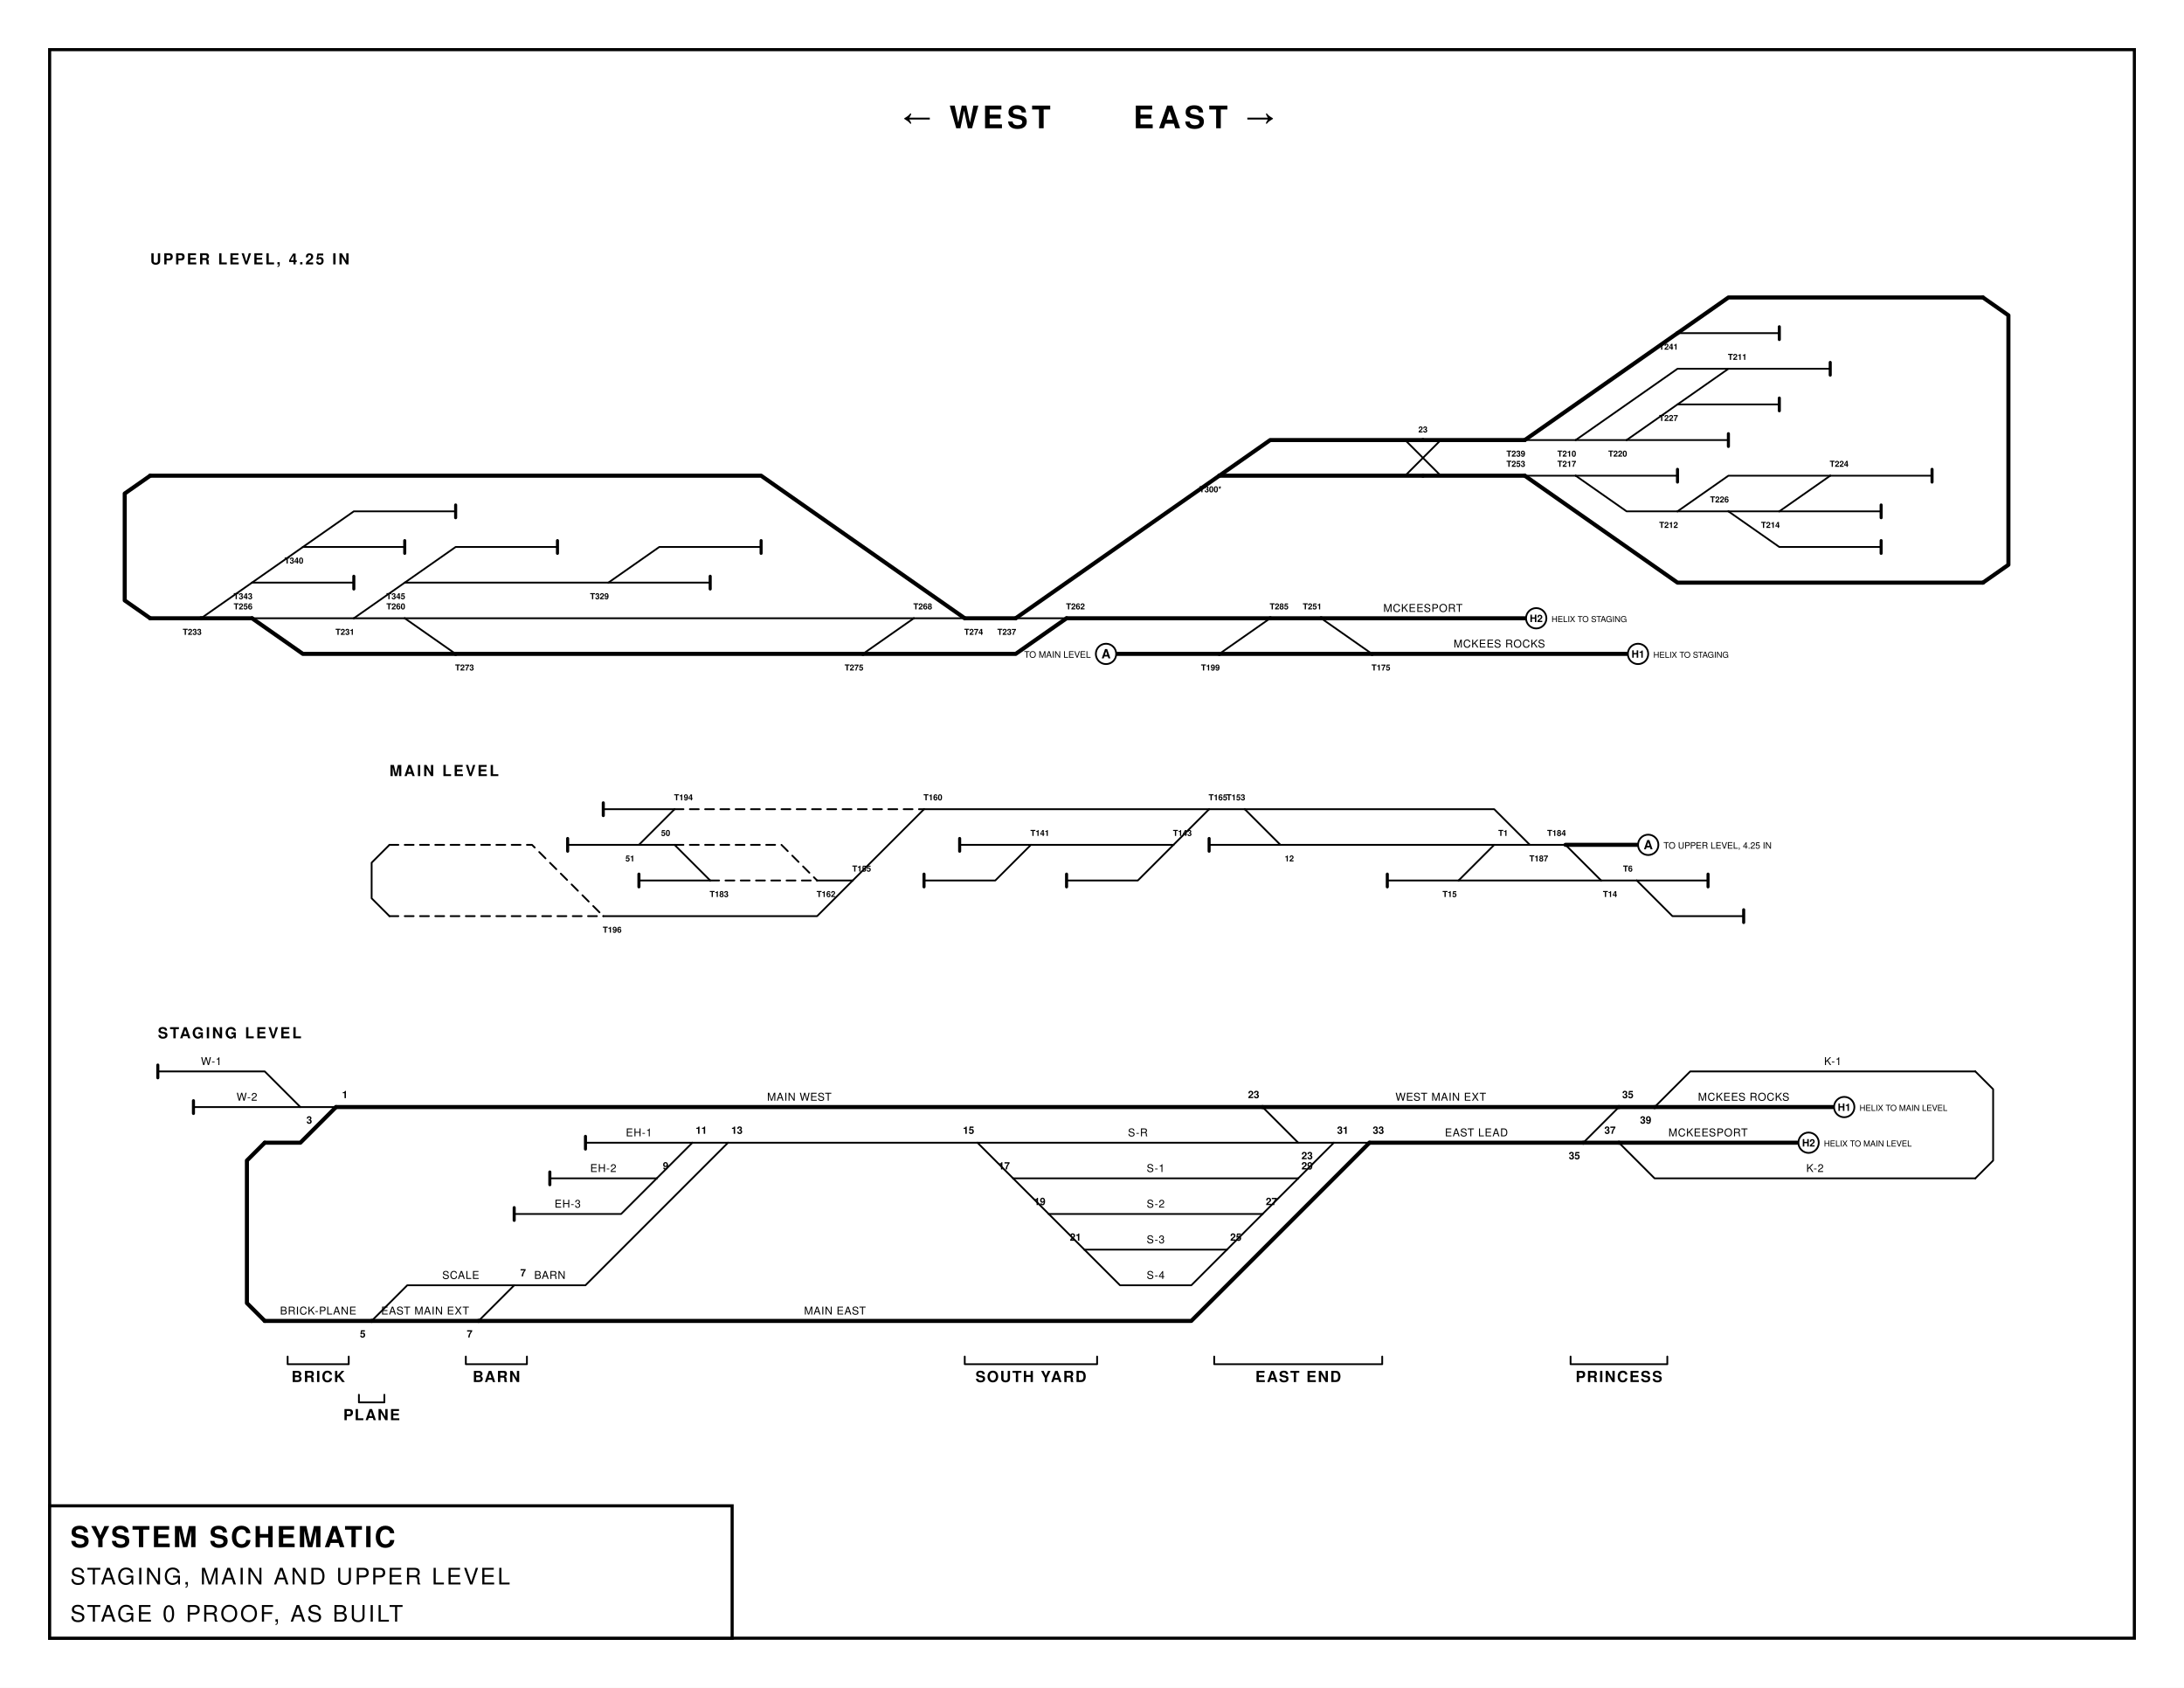
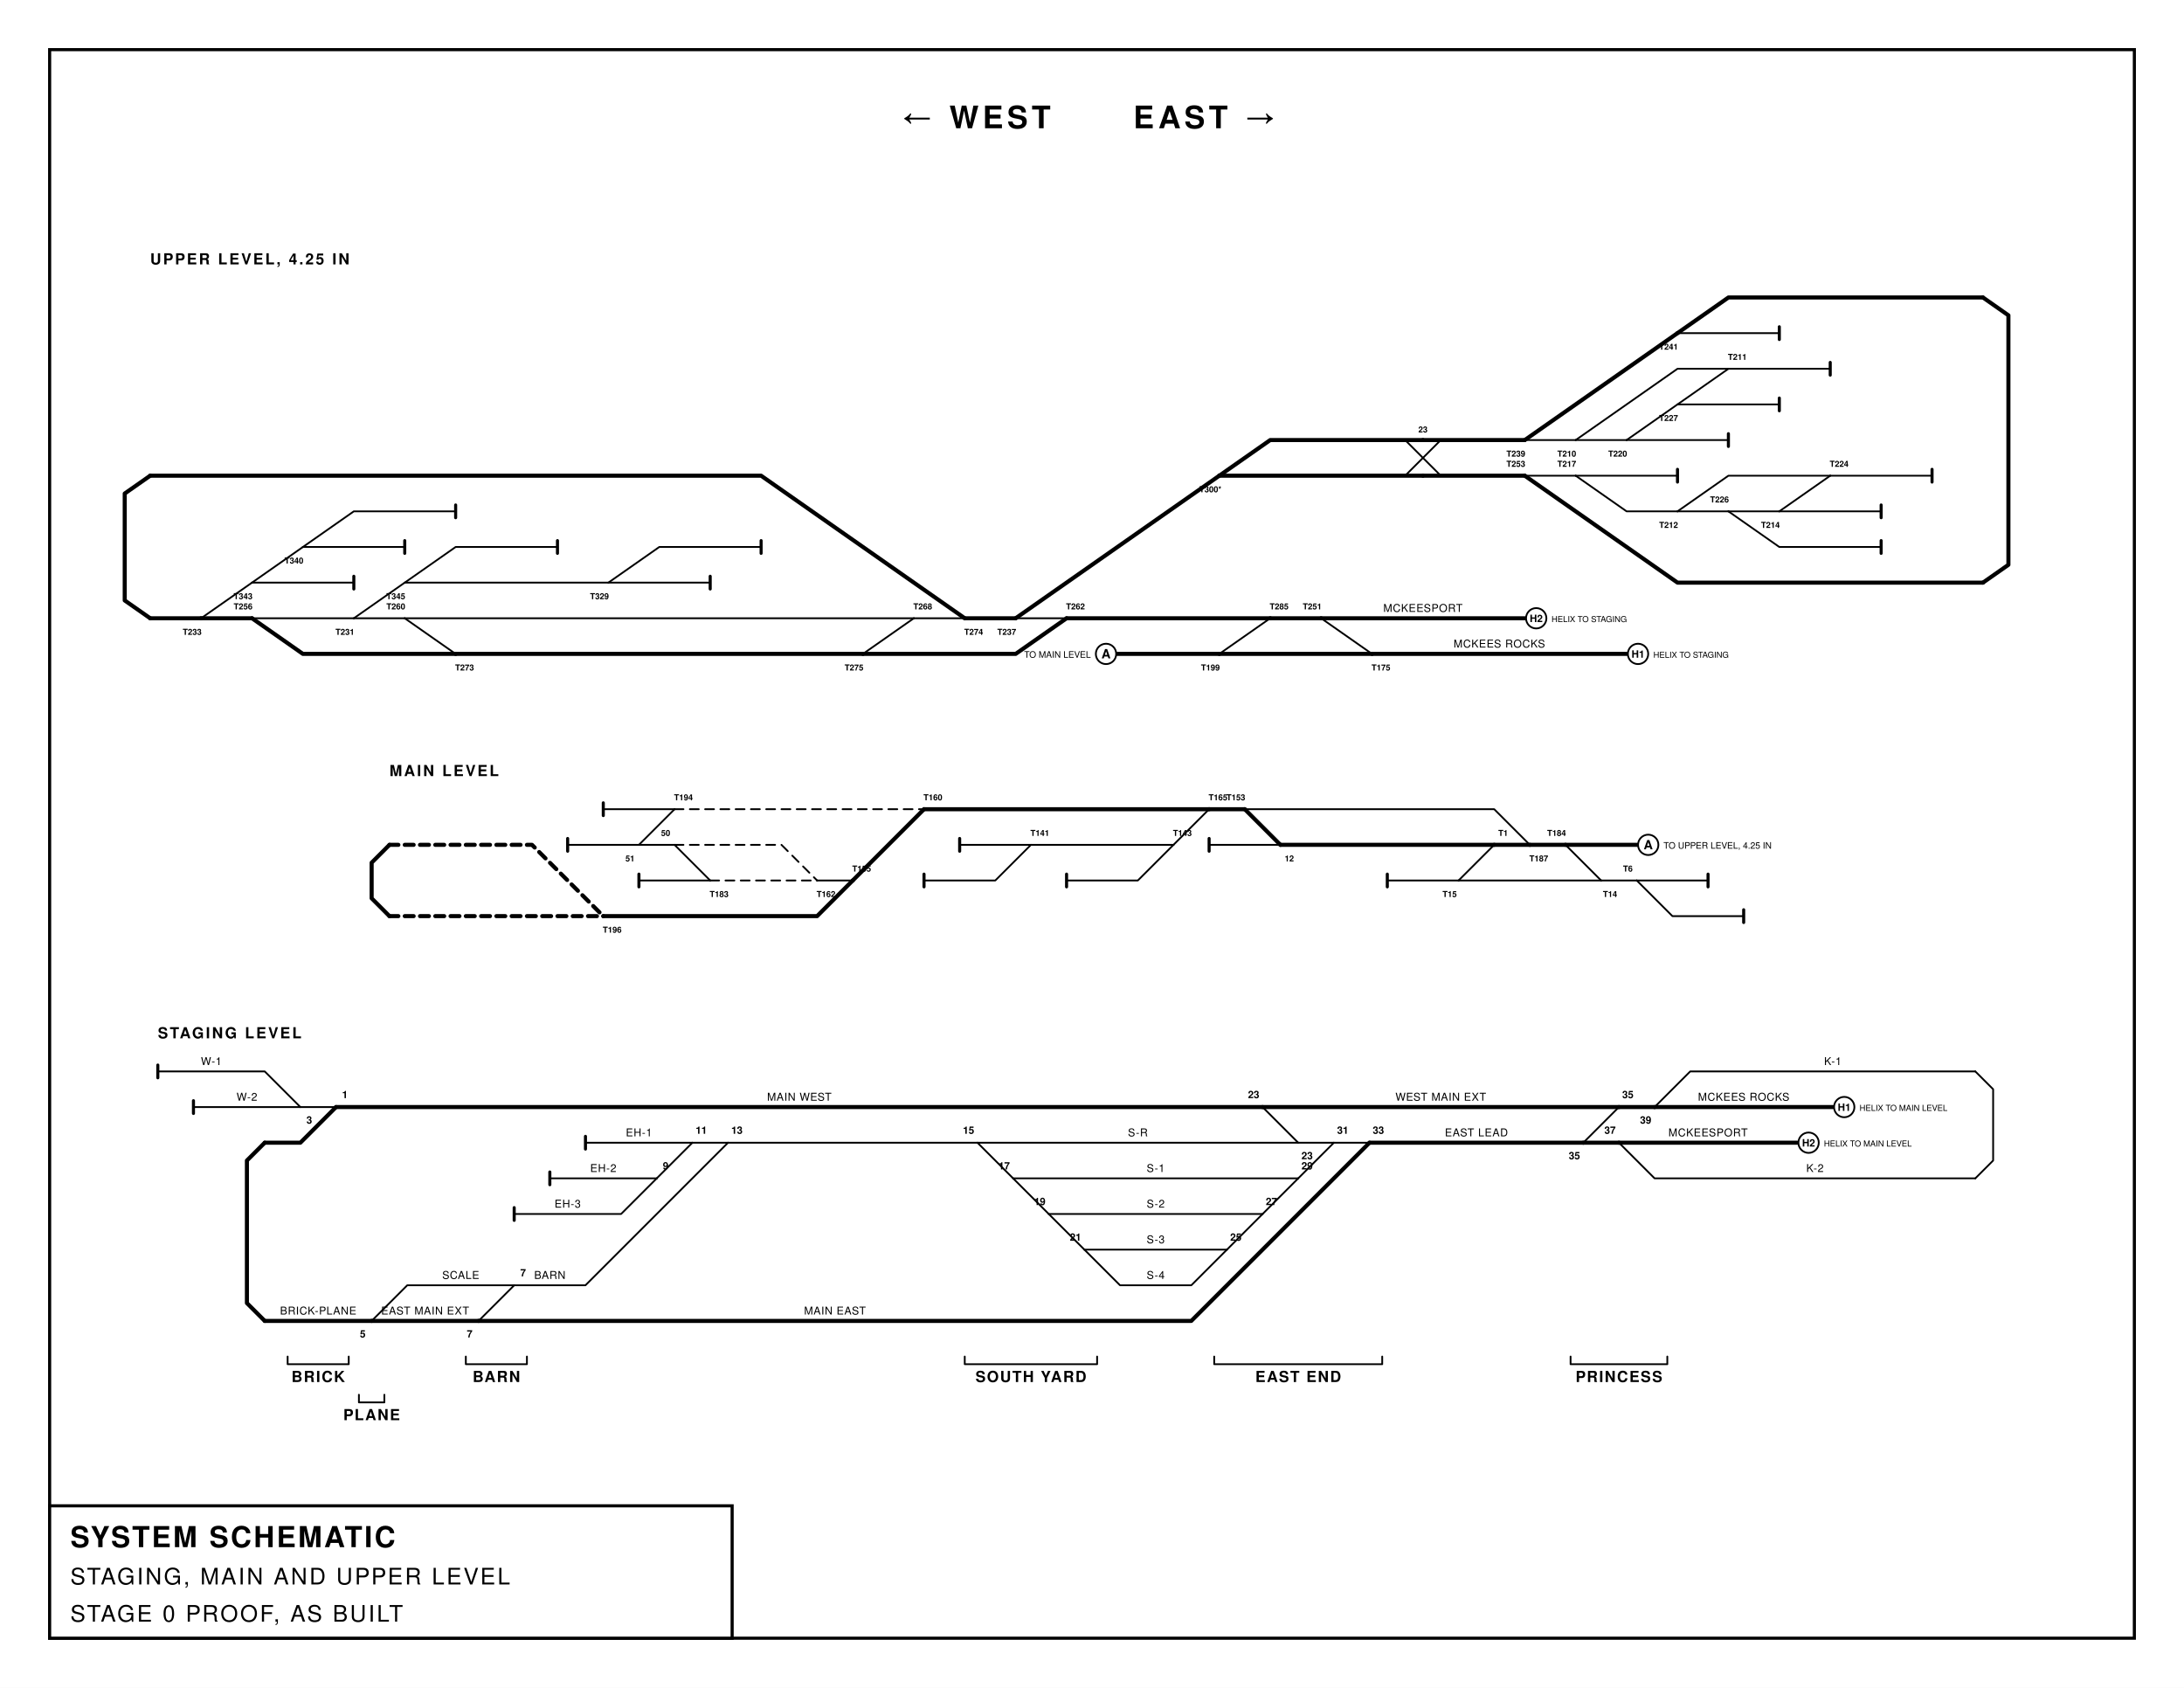
<svg xmlns="http://www.w3.org/2000/svg" viewBox="0 0 1056 816" width="1056" height="816" font-family="'Helvetica Neue',Helvetica,Arial,sans-serif">
  <rect width="1056" height="816" fill="#fff" />
  <rect x="24" y="24" width="1008" height="768" fill="none" stroke="#000" stroke-width="1.5" />
  <g transform="translate(48.0,106.9) scale(0.6154)" fill="none" stroke="#000" stroke-linecap="round" stroke-linejoin="round">
    <path d="M1000.0,340.0 L1200.0,340.0" stroke-width="3.2" />
    <path d="M880.0,340.0 L1000.0,340.0" stroke-width="3.2" />
    <path d="M960.0,312.0 L1000.0,340.0" stroke-width="1.4" />
    <path d="M880.0,340.0 L920.0,312.0" stroke-width="1.4" />
    <path d="M1120.0,172.0 L1160.0,172.0" stroke-width="1.4" />
    <path d="M1160.0,172.0 L1240.0,116.0 L1280.0,116.0" stroke-width="1.4" />
    <path d="M1160.0,172.0 L1200.0,172.0" stroke-width="1.4" />
    <path d="M1280.0,116.0 L1360.0,116.0" stroke-width="1.4" />
    <path d="M1240.0,144.0 L1280.0,116.0" stroke-width="1.4" />
    <path d="M1160.0,200.0 L1200.0,228.0 L1240.0,228.0" stroke-width="1.4" />
    <path d="M1240.0,228.0 L1280.0,228.0" stroke-width="1.4" />
    <path d="M1240.0,228.0 L1280.0,200.0 L1360.0,200.0" stroke-width="1.4" />
    <path d="M1280.0,228.0 L1320.0,228.0" stroke-width="1.4" />
    <path d="M1320.0,228.0 L1400.0,228.0" stroke-width="1.4" />
    <path d="M1320.0,228.0 L1360.0,200.0" stroke-width="1.4" />
    <path d="M1120.0,200.0 L1160.0,200.0" stroke-width="1.4" />
    <path d="M1160.0,200.0 L1240.0,200.0" stroke-width="1.4" />
    <path d="M1200.0,172.0 L1240.0,144.0" stroke-width="1.4" />
    <path d="M1200.0,172.0 L1280.0,172.0" stroke-width="1.4" />
    <path d="M1360.0,200.0 L1440.0,200.0" stroke-width="1.4" />
    <path d="M1280.0,228.0 L1320.0,256.0 L1400.0,256.0" stroke-width="1.4" />
    <path d="M1240.0,144.0 L1320.0,144.0" stroke-width="1.4" />
    <path d="M120.0,312.0 L200.0,312.0" stroke-width="1.4" />
    <path d="M200.0,312.0 L240.0,312.0" stroke-width="1.4" />
    <path d="M200.0,312.0 L240.0,284.0" stroke-width="1.4" />
    <path d="M40.0,312.0 L80.0,312.0" stroke-width="3.2" />
    <path d="M40.0,200.0 L520.0,200.0 L680.0,312.0" stroke-width="3.2" />
    <path d="M80.0,312.0 L120.0,312.0" stroke-width="3.2" />
    <path d="M80.0,312.0 L120.0,284.0" stroke-width="1.4" />
    <path d="M1040.0,172.0 L1120.0,172.0" stroke-width="3.2" />
    <path d="M1120.0,172.0 L1240.0,88.0" stroke-width="3.2" />
    <path d="M1240.0,88.0 L1280.0,60.0 L1480.0,60.0" stroke-width="3.2" />
    <path d="M1120.0,200.0 L1240.0,284.0 L1480.0,284.0" stroke-width="3.2" />
    <path d="M1240.0,88.0 L1320.0,88.0" stroke-width="1.4" />
    <path d="M1040.0,200.0 L1120.0,200.0" stroke-width="3.2" />
    <path d="M920.0,312.0 L960.0,312.0" stroke-width="3.2" />
    <path d="M120.0,312.0 L160.0,340.0 L280.0,340.0" stroke-width="3.2" />
    <path d="M680.0,312.0 L720.0,312.0" stroke-width="3.2" />
    <path d="M720.0,312.0 L760.0,312.0" stroke-width="1.4" />
    <path d="M240.0,312.0 L640.0,312.0" stroke-width="1.4" />
    <path d="M240.0,312.0 L280.0,340.0" stroke-width="1.4" />
    <path d="M760.0,312.0 L920.0,312.0" stroke-width="3.2" />
    <path d="M600.0,340.0 L720.0,340.0 L760.0,312.0" stroke-width="3.2" />
    <path d="M640.0,312.0 L680.0,312.0" stroke-width="1.4" />
    <path d="M600.0,340.0 L640.0,312.0" stroke-width="1.4" />
    <path d="M280.0,340.0 L600.0,340.0" stroke-width="3.2" />
    <path d="M880.0,200.0 L1040.0,200.0" stroke-width="3.2" />
    <path d="M240.0,284.0 L400.0,284.0" stroke-width="1.4" />
    <path d="M400.0,284.0 L480.0,284.0" stroke-width="1.4" />
    <path d="M400.0,284.0 L440.0,256.0 L520.0,256.0" stroke-width="1.4" />
    <path d="M120.0,284.0 L160.0,256.0" stroke-width="1.4" />
    <path d="M160.0,256.0 L240.0,256.0" stroke-width="1.4" />
    <path d="M160.0,256.0 L200.0,228.0 L280.0,228.0" stroke-width="1.4" />
    <path d="M240.0,284.0 L280.0,256.0 L360.0,256.0" stroke-width="1.4" />
    <path d="M120.0,284.0 L200.0,284.0" stroke-width="1.4" />
    <path d="M960.0,312.0 L1120.0,312.0" stroke-width="3.2" />
    <path d="M880.0,200.0 L920.0,172.0 L1040.0,172.0" stroke-width="3.2" />
    <path d="M720.0,312.0 L880.0,200.0" stroke-width="3.2" />
    <path d="M800.0,340.0 L880.0,340.0" stroke-width="3.2" />
    <path d="M40.0,200.0 L20.0,214.0 L20.0,298.0 L40.0,312.0" stroke-width="3.2" />
    <path d="M1480.0,60.0 L1500.0,74.0 L1500.0,270.0 L1480.0,284.0" stroke-width="3.2" />
    <path d="M1026.0,172.0 L1054.0,200.0 M1026.0,200.0 L1054.0,172.0" stroke-width="1.4" />
    <circle cx="1209.0" cy="340.0" r="8" stroke-width="1.4" fill="#fff" />
    <path d="M1360.0,111.0 L1360.0,121.0" stroke-width="2.4" />
    <path d="M1400.0,223.0 L1400.0,233.0" stroke-width="2.4" />
    <path d="M1240.0,195.0 L1240.0,205.0" stroke-width="2.4" />
    <path d="M1280.0,167.0 L1280.0,177.0" stroke-width="2.4" />
    <path d="M1440.0,195.0 L1440.0,205.0" stroke-width="2.4" />
    <path d="M1400.0,251.0 L1400.0,261.0" stroke-width="2.4" />
    <path d="M1320.0,139.0 L1320.0,149.0" stroke-width="2.4" />
    <path d="M1320.0,83.0 L1320.0,93.0" stroke-width="2.4" />
    <circle cx="1129.0" cy="312.0" r="8" stroke-width="1.4" fill="#fff" />
    <path d="M480.0,279.0 L480.0,289.0" stroke-width="2.4" />
    <path d="M520.0,251.0 L520.0,261.0" stroke-width="2.4" />
    <path d="M240.0,251.0 L240.0,261.0" stroke-width="2.4" />
    <path d="M280.0,223.0 L280.0,233.0" stroke-width="2.4" />
    <path d="M360.0,251.0 L360.0,261.0" stroke-width="2.4" />
    <path d="M200.0,279.0 L200.0,289.0" stroke-width="2.4" />
    <circle cx="791.0" cy="340.0" r="8" stroke-width="1.4" fill="#fff" />
    <text x="40.0" y="34.0" font-size="12" text-anchor="start" font-weight="bold" fill="#000" stroke="none" letter-spacing="1.5">UPPER LEVEL, 4.25 IN</text>
    <text x="1100.0" y="335.0" font-size="8.5" text-anchor="middle" font-weight="normal" fill="#000" stroke="none" letter-spacing="0.4">MCKEES ROCKS</text>
    <text x="1040.0" y="307.0" font-size="8.5" text-anchor="middle" font-weight="normal" fill="#000" stroke="none" letter-spacing="0.4">MCKEESPORT</text>
    <text x="1007.0" y="353.0" font-size="6.5" text-anchor="middle" font-weight="bold" fill="#000" stroke="none">T175</text>
    <text x="873.0" y="353.0" font-size="6.5" text-anchor="middle" font-weight="bold" fill="#000" stroke="none">T199</text>
    <text x="1153.0" y="185.0" font-size="6.5" text-anchor="middle" font-weight="bold" fill="#000" stroke="none">T210</text>
    <text x="1287.0" y="109.0" font-size="6.5" text-anchor="middle" font-weight="bold" fill="#000" stroke="none">T211</text>
    <text x="1233.0" y="241.0" font-size="6.5" text-anchor="middle" font-weight="bold" fill="#000" stroke="none">T212</text>
    <text x="1313.0" y="241.0" font-size="6.5" text-anchor="middle" font-weight="bold" fill="#000" stroke="none">T214</text>
    <text x="1153.0" y="193.0" font-size="6.5" text-anchor="middle" font-weight="bold" fill="#000" stroke="none">T217</text>
    <text x="1193.0" y="185.0" font-size="6.5" text-anchor="middle" font-weight="bold" fill="#000" stroke="none">T220</text>
    <text x="1367.0" y="193.0" font-size="6.5" text-anchor="middle" font-weight="bold" fill="#000" stroke="none">T224</text>
    <text x="1273.0" y="221.0" font-size="6.5" text-anchor="middle" font-weight="bold" fill="#000" stroke="none">T226</text>
    <text x="1233.0" y="157.0" font-size="6.5" text-anchor="middle" font-weight="bold" fill="#000" stroke="none">T227</text>
    <text x="193.0" y="325.0" font-size="6.5" text-anchor="middle" font-weight="bold" fill="#000" stroke="none">T231</text>
    <text x="73.0" y="325.0" font-size="6.5" text-anchor="middle" font-weight="bold" fill="#000" stroke="none">T233</text>
    <text x="1113.0" y="185.0" font-size="6.5" text-anchor="middle" font-weight="bold" fill="#000" stroke="none">T239</text>
    <text x="1233.0" y="101.0" font-size="6.5" text-anchor="middle" font-weight="bold" fill="#000" stroke="none">T241</text>
    <text x="1113.0" y="193.0" font-size="6.5" text-anchor="middle" font-weight="bold" fill="#000" stroke="none">T253</text>
    <text x="953.0" y="305.0" font-size="6.5" text-anchor="middle" font-weight="bold" fill="#000" stroke="none">T251</text>
    <text x="113.0" y="305.0" font-size="6.5" text-anchor="middle" font-weight="bold" fill="#000" stroke="none">T256</text>
    <text x="713.0" y="325.0" font-size="6.5" text-anchor="middle" font-weight="bold" fill="#000" stroke="none">T237</text>
    <text x="233.0" y="305.0" font-size="6.5" text-anchor="middle" font-weight="bold" fill="#000" stroke="none">T260</text>
    <text x="767.0" y="305.0" font-size="6.5" text-anchor="middle" font-weight="bold" fill="#000" stroke="none">T262</text>
    <text x="647.0" y="305.0" font-size="6.5" text-anchor="middle" font-weight="bold" fill="#000" stroke="none">T268</text>
    <text x="687.0" y="325.0" font-size="6.5" text-anchor="middle" font-weight="bold" fill="#000" stroke="none">T274</text>
    <text x="287.0" y="353.0" font-size="6.5" text-anchor="middle" font-weight="bold" fill="#000" stroke="none">T273</text>
    <text x="927.0" y="305.0" font-size="6.5" text-anchor="middle" font-weight="bold" fill="#000" stroke="none">T285</text>
    <text x="593.0" y="353.0" font-size="6.5" text-anchor="middle" font-weight="bold" fill="#000" stroke="none">T275</text>
    <text x="1040.0" y="166.0" font-size="6.5" text-anchor="middle" font-weight="bold" fill="#000" stroke="none">23</text>
    <text x="873.0" y="213.0" font-size="6.5" text-anchor="middle" font-weight="bold" fill="#000" stroke="none">T300*</text>
    <text x="393.0" y="297.0" font-size="6.5" text-anchor="middle" font-weight="bold" fill="#000" stroke="none">T329</text>
    <text x="153.0" y="269.0" font-size="6.5" text-anchor="middle" font-weight="bold" fill="#000" stroke="none">T340</text>
    <text x="233.0" y="297.0" font-size="6.5" text-anchor="middle" font-weight="bold" fill="#000" stroke="none">T345</text>
    <text x="113.0" y="297.0" font-size="6.5" text-anchor="middle" font-weight="bold" fill="#000" stroke="none">T343</text>
    <text x="1209.0" y="343.0" font-size="8" text-anchor="middle" font-weight="bold" fill="#000" stroke="none">H1</text>
    <text x="1221.0" y="343.0" font-size="6.5" text-anchor="start" font-weight="normal" fill="#000" stroke="none">HELIX TO STAGING</text>
    <text x="1129.0" y="315.0" font-size="8" text-anchor="middle" font-weight="bold" fill="#000" stroke="none">H2</text>
    <text x="1141.0" y="315.0" font-size="6.5" text-anchor="start" font-weight="normal" fill="#000" stroke="none">HELIX TO STAGING</text>
    <text x="791.0" y="343.5" font-size="10" text-anchor="middle" font-weight="bold" fill="#000" stroke="none">A</text>
    <text x="779.0" y="343.0" font-size="7" text-anchor="end" font-weight="normal" fill="#000" stroke="none">TO MAIN LEVEL</text>
    <path d="M1012.0,518.0 L1068.0,518.0" stroke-width="1.4" />
    <path d="M1068.0,518.0 L1180.0,518.0" stroke-width="1.4" />
    <path d="M1068.0,518.0 L1096.0,490.0" stroke-width="1.4" />
    <path d="M1180.0,518.0 L1208.0,518.0" stroke-width="1.4" />
    <path d="M1208.0,518.0 L1264.0,518.0" stroke-width="1.4" />
    <path d="M1208.0,518.0 L1236.0,546.0 L1292.0,546.0" stroke-width="1.4" />
-     <path d="M1096.0,490.0 L1124.0,490.0" stroke-width="1.4" />
-     <path d="M928.0,490.0 L1096.0,490.0" stroke-width="1.4" />
+     <path d="M1096.0,490.0 L1124.0,490.0" stroke-width="3.2" />
+     <path d="M928.0,490.0 L1096.0,490.0" stroke-width="3.2" />
    <path d="M872.0,490.0 L928.0,490.0" stroke-width="1.4" />
-     <path d="M900.0,462.0 L928.0,490.0" stroke-width="1.4" />
+     <path d="M900.0,462.0 L928.0,490.0" stroke-width="3.2" />
    <path d="M1152.0,490.0 L1180.0,518.0" stroke-width="1.4" />
    <path d="M732.0,490.0 L844.0,490.0" stroke-width="1.4" />
    <path d="M676.0,490.0 L732.0,490.0" stroke-width="1.4" />
    <path d="M648.0,518.0 L704.0,518.0 L732.0,490.0" stroke-width="1.4" />
    <path d="M844.0,490.0 L872.0,462.0" stroke-width="1.4" />
    <path d="M760.0,518.0 L816.0,518.0 L844.0,490.0" stroke-width="1.4" />
-     <path d="M872.0,462.0 L900.0,462.0" stroke-width="1.4" />
+     <path d="M872.0,462.0 L900.0,462.0" stroke-width="3.2" />
    <path d="M900.0,462.0 L1096.0,462.0 L1124.0,490.0" stroke-width="1.4" />
-     <path d="M592.0,518.0 L648.0,462.0" stroke-width="1.4" />
-     <path d="M396.0,546.0 L564.0,546.0 L592.0,518.0" stroke-width="1.4" />
+     <path d="M592.0,518.0 L648.0,462.0" stroke-width="3.2" />
+     <path d="M396.0,546.0 L564.0,546.0 L592.0,518.0" stroke-width="3.2" />
    <path d="M564.0,518.0 L592.0,518.0" stroke-width="1.4" />
    <path d="M452.0,490.0 L536.0,490.0 L564.0,518.0" stroke-width="1.4" stroke-dasharray="7 5" />
    <path d="M480.0,518.0 L564.0,518.0" stroke-width="1.4" stroke-dasharray="7 5" />
-     <path d="M648.0,462.0 L872.0,462.0" stroke-width="1.4" />
+     <path d="M648.0,462.0 L872.0,462.0" stroke-width="3.2" />
    <path d="M452.0,462.0 L648.0,462.0" stroke-width="1.4" stroke-dasharray="7 5" />
    <path d="M368.0,490.0 L424.0,490.0" stroke-width="1.4" />
    <path d="M424.0,490.0 L452.0,462.0" stroke-width="1.4" />
    <path d="M452.0,490.0 L480.0,518.0" stroke-width="1.4" />
    <path d="M424.0,490.0 L452.0,490.0" stroke-width="1.4" />
-     <path d="M1124.0,490.0 L1152.0,490.0" stroke-width="1.4" />
+     <path d="M1124.0,490.0 L1152.0,490.0" stroke-width="3.2" />
    <path d="M424.0,518.0 L480.0,518.0" stroke-width="1.4" />
    <path d="M396.0,462.0 L452.0,462.0" stroke-width="1.4" />
-     <path d="M228.0,490.0 L340.0,490.0 L396.0,546.0" stroke-width="1.4" stroke-dasharray="7 5" />
-     <path d="M228.0,546.0 L396.0,546.0" stroke-width="1.4" stroke-dasharray="7 5" />
+     <path d="M228.0,490.0 L340.0,490.0 L396.0,546.0" stroke-width="3.2" stroke-dasharray="7 5" />
+     <path d="M228.0,546.0 L396.0,546.0" stroke-width="3.2" stroke-dasharray="7 5" />
    <path d="M1152.0,490.0 L1208.0,490.0" stroke-width="3.2" />
-     <path d="M228.0,490.0 L214.0,504.0 L214.0,532.0 L228.0,546.0" stroke-width="1.4" />
+     <path d="M228.0,490.0 L214.0,504.0 L214.0,532.0 L228.0,546.0" stroke-width="3.2" />
    <path d="M1012.0,513.0 L1012.0,523.0" stroke-width="2.4" />
    <path d="M1264.0,513.0 L1264.0,523.0" stroke-width="2.4" />
    <path d="M1292.0,541.0 L1292.0,551.0" stroke-width="2.4" />
    <path d="M872.0,485.0 L872.0,495.0" stroke-width="2.4" />
    <path d="M676.0,485.0 L676.0,495.0" stroke-width="2.4" />
    <path d="M648.0,513.0 L648.0,523.0" stroke-width="2.4" />
    <path d="M760.0,513.0 L760.0,523.0" stroke-width="2.4" />
    <path d="M368.0,485.0 L368.0,495.0" stroke-width="2.4" />
    <path d="M424.0,513.0 L424.0,523.0" stroke-width="2.4" />
    <path d="M396.0,457.0 L396.0,467.0" stroke-width="2.4" />
    <circle cx="1217.0" cy="490.0" r="8" stroke-width="1.4" fill="#fff" />
    <text x="228.0" y="436.0" font-size="12" text-anchor="start" font-weight="bold" fill="#000" stroke="none" letter-spacing="1.5">MAIN LEVEL</text>
    <text x="1061.0" y="531.0" font-size="6.5" text-anchor="middle" font-weight="bold" fill="#000" stroke="none">T15</text>
    <text x="1201.0" y="511.0" font-size="6.5" text-anchor="middle" font-weight="bold" fill="#000" stroke="none">T6</text>
    <text x="1103.0" y="483.0" font-size="6.5" text-anchor="middle" font-weight="bold" fill="#000" stroke="none">T1</text>
    <text x="935.0" y="503.0" font-size="6.5" text-anchor="middle" font-weight="bold" fill="#000" stroke="none">12</text>
    <text x="1187.0" y="531.0" font-size="6.5" text-anchor="middle" font-weight="bold" fill="#000" stroke="none">T14</text>
    <text x="739.0" y="483.0" font-size="6.5" text-anchor="middle" font-weight="bold" fill="#000" stroke="none">T141</text>
    <text x="851.0" y="483.0" font-size="6.5" text-anchor="middle" font-weight="bold" fill="#000" stroke="none">T143</text>
    <text x="893.0" y="455.0" font-size="6.5" text-anchor="middle" font-weight="bold" fill="#000" stroke="none">T153</text>
    <text x="599.0" y="511.0" font-size="6.5" text-anchor="middle" font-weight="bold" fill="#000" stroke="none">T155</text>
    <text x="571.0" y="531.0" font-size="6.5" text-anchor="middle" font-weight="bold" fill="#000" stroke="none">T162</text>
    <text x="655.0" y="455.0" font-size="6.5" text-anchor="middle" font-weight="bold" fill="#000" stroke="none">T160</text>
    <text x="417.0" y="503.0" font-size="6.5" text-anchor="middle" font-weight="bold" fill="#000" stroke="none">51</text>
    <text x="445.0" y="483.0" font-size="6.5" text-anchor="middle" font-weight="bold" fill="#000" stroke="none">50</text>
    <text x="879.0" y="455.0" font-size="6.5" text-anchor="middle" font-weight="bold" fill="#000" stroke="none">T165</text>
    <text x="1145.0" y="483.0" font-size="6.5" text-anchor="middle" font-weight="bold" fill="#000" stroke="none">T184</text>
    <text x="487.0" y="531.0" font-size="6.5" text-anchor="middle" font-weight="bold" fill="#000" stroke="none">T183</text>
    <text x="1131.0" y="503.0" font-size="6.5" text-anchor="middle" font-weight="bold" fill="#000" stroke="none">T187</text>
    <text x="459.0" y="455.0" font-size="6.5" text-anchor="middle" font-weight="bold" fill="#000" stroke="none">T194</text>
    <text x="403.0" y="559.0" font-size="6.5" text-anchor="middle" font-weight="bold" fill="#000" stroke="none">T196</text>
    <text x="1217.0" y="493.5" font-size="10" text-anchor="middle" font-weight="bold" fill="#000" stroke="none">A</text>
    <text x="1229.0" y="493.0" font-size="7" text-anchor="start" font-weight="normal" fill="#000" stroke="none">TO UPPER LEVEL, 4.25 IN</text>
    <path d="M970.0,724.0 L998.0,724.0" stroke-width="1.4" />
    <path d="M942.0,724.0 L970.0,724.0" stroke-width="1.4" />
    <path d="M942.0,752.0 L970.0,724.0" stroke-width="1.4" />
    <path d="M158.0,696.0 L186.0,696.0" stroke-width="1.4" />
    <path d="M46.0,668.0 L130.0,668.0 L158.0,696.0" stroke-width="1.4" />
    <path d="M74.0,696.0 L158.0,696.0" stroke-width="1.4" />
    <path d="M690.0,724.0 L718.0,752.0" stroke-width="1.4" />
    <path d="M1194.0,696.0 L1222.0,696.0" stroke-width="3.2" />
    <path d="M914.0,696.0 L1194.0,696.0" stroke-width="3.2" />
    <path d="M1166.0,724.0 L1194.0,696.0" stroke-width="1.4" />
    <path d="M1222.0,696.0 L1362.0,696.0" stroke-width="3.2" />
    <path d="M1222.0,696.0 L1250.0,668.0 L1474.0,668.0" stroke-width="1.4" />
    <path d="M1194.0,724.0 L1222.0,752.0 L1474.0,752.0" stroke-width="1.4" />
    <path d="M914.0,696.0 L942.0,724.0" stroke-width="1.4" />
    <path d="M886.0,808.0 L914.0,780.0" stroke-width="1.4" />
    <path d="M774.0,808.0 L802.0,836.0 L858.0,836.0 L886.0,808.0" stroke-width="1.4" />
    <path d="M774.0,808.0 L886.0,808.0" stroke-width="1.4" />
    <path d="M718.0,752.0 L746.0,780.0" stroke-width="1.4" />
    <path d="M718.0,752.0 L942.0,752.0" stroke-width="1.4" />
    <path d="M746.0,780.0 L774.0,808.0" stroke-width="1.4" />
    <path d="M1166.0,724.0 L1194.0,724.0" stroke-width="3.2" />
    <path d="M1194.0,724.0 L1334.0,724.0" stroke-width="3.2" />
    <path d="M914.0,780.0 L942.0,752.0" stroke-width="1.4" />
    <path d="M998.0,724.0 L1166.0,724.0" stroke-width="3.2" />
    <path d="M746.0,780.0 L914.0,780.0" stroke-width="1.4" />
    <path d="M130.0,864.0 L214.0,864.0" stroke-width="3.2" />
    <path d="M130.0,724.0 L158.0,724.0 L186.0,696.0" stroke-width="3.2" />
    <path d="M690.0,724.0 L942.0,724.0" stroke-width="1.4" />
    <path d="M186.0,696.0 L914.0,696.0" stroke-width="3.2" />
    <path d="M214.0,864.0 L242.0,836.0 L326.0,836.0" stroke-width="1.4" />
    <path d="M214.0,864.0 L298.0,864.0" stroke-width="3.2" />
    <path d="M298.0,864.0 L858.0,864.0 L998.0,724.0" stroke-width="3.2" />
    <path d="M298.0,864.0 L326.0,836.0" stroke-width="1.4" />
    <path d="M326.0,836.0 L382.0,836.0 L494.0,724.0" stroke-width="1.4" />
    <path d="M494.0,724.0 L690.0,724.0" stroke-width="1.4" />
    <path d="M466.0,724.0 L494.0,724.0" stroke-width="1.4" />
    <path d="M382.0,724.0 L466.0,724.0" stroke-width="1.4" />
    <path d="M438.0,752.0 L466.0,724.0" stroke-width="1.4" />
    <path d="M354.0,752.0 L438.0,752.0" stroke-width="1.4" />
    <path d="M326.0,780.0 L410.0,780.0 L438.0,752.0" stroke-width="1.4" />
    <path d="M1474.0,668.0 L1488.0,682.0 L1488.0,738.0 L1474.0,752.0" stroke-width="1.4" />
    <path d="M130.0,724.0 L116.0,738.0 L116.0,850.0 L130.0,864.0" stroke-width="3.2" />
    <path d="M46.0,663.0 L46.0,673.0" stroke-width="2.4" />
    <path d="M74.0,691.0 L74.0,701.0" stroke-width="2.4" />
    <circle cx="1371.0" cy="696.0" r="8" stroke-width="1.4" fill="#fff" />
    <circle cx="1343.0" cy="724.0" r="8" stroke-width="1.4" fill="#fff" />
    <path d="M382.0,719.0 L382.0,729.0" stroke-width="2.4" />
    <path d="M354.0,747.0 L354.0,757.0" stroke-width="2.4" />
    <path d="M326.0,775.0 L326.0,785.0" stroke-width="2.4" />
    <path d="M148.0,892 L148.0,898 L196.0,898 L196.0,892" stroke-width="1.4" />
    <path d="M204.0,922 L204.0,928 L224.0,928 L224.0,922" stroke-width="1.4" />
    <path d="M288.0,892 L288.0,898 L336.0,898 L336.0,892" stroke-width="1.4" />
    <path d="M680.0,892 L680.0,898 L784.0,898 L784.0,892" stroke-width="1.4" />
    <path d="M876.0,892 L876.0,898 L1008.0,898 L1008.0,892" stroke-width="1.4" />
    <path d="M1156.0,892 L1156.0,898 L1232.0,898 L1232.0,892" stroke-width="1.4" />
    <text x="46.0" y="642.0" font-size="12" text-anchor="start" font-weight="bold" fill="#000" stroke="none" letter-spacing="1.5">STAGING LEVEL</text>
    <text x="88.0" y="663.0" font-size="8.5" text-anchor="middle" font-weight="normal" fill="#000" stroke="none" letter-spacing="0.4">W-1</text>
    <text x="116.0" y="691.0" font-size="8.5" text-anchor="middle" font-weight="normal" fill="#000" stroke="none" letter-spacing="0.4">W-2</text>
    <text x="1054.0" y="691.0" font-size="8.5" text-anchor="middle" font-weight="normal" fill="#000" stroke="none" letter-spacing="0.4">WEST MAIN EXT</text>
    <text x="1292.0" y="691.0" font-size="8.5" text-anchor="middle" font-weight="normal" fill="#000" stroke="none" letter-spacing="0.4">MCKEES ROCKS</text>
    <text x="1362.0" y="663.0" font-size="8.5" text-anchor="middle" font-weight="normal" fill="#000" stroke="none" letter-spacing="0.4">K-1</text>
    <text x="1348.0" y="747.0" font-size="8.5" text-anchor="middle" font-weight="normal" fill="#000" stroke="none" letter-spacing="0.4">K-2</text>
    <text x="830.0" y="831.0" font-size="8.5" text-anchor="middle" font-weight="normal" fill="#000" stroke="none" letter-spacing="0.4">S-4</text>
    <text x="830.0" y="803.0" font-size="8.5" text-anchor="middle" font-weight="normal" fill="#000" stroke="none" letter-spacing="0.4">S-3</text>
    <text x="830.0" y="747.0" font-size="8.5" text-anchor="middle" font-weight="normal" fill="#000" stroke="none" letter-spacing="0.4">S-1</text>
    <text x="1264.0" y="719.0" font-size="8.5" text-anchor="middle" font-weight="normal" fill="#000" stroke="none" letter-spacing="0.4">MCKEESPORT</text>
    <text x="1082.0" y="719.0" font-size="8.5" text-anchor="middle" font-weight="normal" fill="#000" stroke="none" letter-spacing="0.4">EAST LEAD</text>
    <text x="830.0" y="775.0" font-size="8.5" text-anchor="middle" font-weight="normal" fill="#000" stroke="none" letter-spacing="0.4">S-2</text>
    <text x="172.0" y="859.0" font-size="8.5" text-anchor="middle" font-weight="normal" fill="#000" stroke="none" letter-spacing="0.4">BRICK-PLANE</text>
    <text x="816.0" y="719.0" font-size="8.5" text-anchor="middle" font-weight="normal" fill="#000" stroke="none" letter-spacing="0.4">S-R</text>
    <text x="550.0" y="691.0" font-size="8.5" text-anchor="middle" font-weight="normal" fill="#000" stroke="none" letter-spacing="0.4">MAIN WEST</text>
    <text x="284.0" y="831.0" font-size="8.5" text-anchor="middle" font-weight="normal" fill="#000" stroke="none" letter-spacing="0.4">SCALE</text>
    <text x="256.0" y="859.0" font-size="8.5" text-anchor="middle" font-weight="normal" fill="#000" stroke="none" letter-spacing="0.4">EAST MAIN EXT</text>
    <text x="578.0" y="859.0" font-size="8.5" text-anchor="middle" font-weight="normal" fill="#000" stroke="none" letter-spacing="0.4">MAIN EAST</text>
    <text x="354.0" y="831.0" font-size="8.5" text-anchor="middle" font-weight="normal" fill="#000" stroke="none" letter-spacing="0.4">BARN</text>
    <text x="424.0" y="719.0" font-size="8.5" text-anchor="middle" font-weight="normal" fill="#000" stroke="none" letter-spacing="0.4">EH-1</text>
    <text x="396.0" y="747.0" font-size="8.5" text-anchor="middle" font-weight="normal" fill="#000" stroke="none" letter-spacing="0.4">EH-2</text>
    <text x="368.0" y="775.0" font-size="8.5" text-anchor="middle" font-weight="normal" fill="#000" stroke="none" letter-spacing="0.4">EH-3</text>
    <text x="977.0" y="717.0" font-size="8" text-anchor="middle" font-weight="bold" fill="#000" stroke="none">31</text>
    <text x="165.0" y="709.0" font-size="8" text-anchor="middle" font-weight="bold" fill="#000" stroke="none">3</text>
    <text x="683.0" y="717.0" font-size="8" text-anchor="middle" font-weight="bold" fill="#000" stroke="none">15</text>
    <text x="1201.0" y="689.0" font-size="8" text-anchor="middle" font-weight="bold" fill="#000" stroke="none">35</text>
    <text x="1215.0" y="709.0" font-size="8" text-anchor="middle" font-weight="bold" fill="#000" stroke="none">39</text>
    <text x="907.0" y="689.0" font-size="8" text-anchor="middle" font-weight="bold" fill="#000" stroke="none">23</text>
    <text x="893.0" y="801.0" font-size="8" text-anchor="middle" font-weight="bold" fill="#000" stroke="none">25</text>
    <text x="711.0" y="745.0" font-size="8" text-anchor="middle" font-weight="bold" fill="#000" stroke="none">17</text>
    <text x="767.0" y="801.0" font-size="8" text-anchor="middle" font-weight="bold" fill="#000" stroke="none">21</text>
    <text x="1187.0" y="717.0" font-size="8" text-anchor="middle" font-weight="bold" fill="#000" stroke="none">37</text>
    <text x="949.0" y="745.0" font-size="8" text-anchor="middle" font-weight="bold" fill="#000" stroke="none">29</text>
    <text x="1159.0" y="737.0" font-size="8" text-anchor="middle" font-weight="bold" fill="#000" stroke="none">35</text>
    <text x="739.0" y="773.0" font-size="8" text-anchor="middle" font-weight="bold" fill="#000" stroke="none">19</text>
    <text x="1005.0" y="717.0" font-size="8" text-anchor="middle" font-weight="bold" fill="#000" stroke="none">33</text>
    <text x="921.0" y="773.0" font-size="8" text-anchor="middle" font-weight="bold" fill="#000" stroke="none">27</text>
    <text x="207.0" y="877.0" font-size="8" text-anchor="middle" font-weight="bold" fill="#000" stroke="none">5</text>
    <text x="193.0" y="689.0" font-size="8" text-anchor="middle" font-weight="bold" fill="#000" stroke="none">1</text>
    <text x="949.0" y="737.0" font-size="8" text-anchor="middle" font-weight="bold" fill="#000" stroke="none">23</text>
    <text x="1371.0" y="699.0" font-size="8" text-anchor="middle" font-weight="bold" fill="#000" stroke="none">H1</text>
    <text x="1383.0" y="699.0" font-size="6.5" text-anchor="start" font-weight="normal" fill="#000" stroke="none">HELIX TO MAIN LEVEL</text>
    <text x="1343.0" y="727.0" font-size="8" text-anchor="middle" font-weight="bold" fill="#000" stroke="none">H2</text>
    <text x="1355.0" y="727.0" font-size="6.5" text-anchor="start" font-weight="normal" fill="#000" stroke="none">HELIX TO MAIN LEVEL</text>
    <text x="333.0" y="829.0" font-size="8" text-anchor="middle" font-weight="bold" fill="#000" stroke="none">7</text>
    <text x="291.0" y="877.0" font-size="8" text-anchor="middle" font-weight="bold" fill="#000" stroke="none">7</text>
    <text x="501.0" y="717.0" font-size="8" text-anchor="middle" font-weight="bold" fill="#000" stroke="none">13</text>
    <text x="473.0" y="717.0" font-size="8" text-anchor="middle" font-weight="bold" fill="#000" stroke="none">11</text>
    <text x="445.0" y="745.0" font-size="8" text-anchor="middle" font-weight="bold" fill="#000" stroke="none">9</text>
    <text x="172.0" y="912.0" font-size="12" text-anchor="middle" font-weight="bold" fill="#000" stroke="none" letter-spacing="1">BRICK</text>
    <text x="214.0" y="942.0" font-size="12" text-anchor="middle" font-weight="bold" fill="#000" stroke="none" letter-spacing="1">PLANE</text>
    <text x="312.0" y="912.0" font-size="12" text-anchor="middle" font-weight="bold" fill="#000" stroke="none" letter-spacing="1">BARN</text>
    <text x="732.0" y="912.0" font-size="12" text-anchor="middle" font-weight="bold" fill="#000" stroke="none" letter-spacing="1">SOUTH YARD</text>
    <text x="942.0" y="912.0" font-size="12" text-anchor="middle" font-weight="bold" fill="#000" stroke="none" letter-spacing="1">EAST END</text>
    <text x="1194.0" y="912.0" font-size="12" text-anchor="middle" font-weight="bold" fill="#000" stroke="none" letter-spacing="1">PRINCESS</text>
  </g>
  <text x="508.0" y="62" font-size="15" text-anchor="end" font-weight="bold" letter-spacing="2">← WEST</text>
  <text x="548.0" y="62" font-size="15" text-anchor="start" font-weight="bold" letter-spacing="2">EAST →</text>
  <rect x="24" y="728" width="330" height="64" fill="#fff" stroke="#000" stroke-width="1.5" />
  <text x="34" y="748" font-size="14" font-weight="bold" letter-spacing="1">SYSTEM SCHEMATIC</text>
  <text x="34" y="766" font-size="11" font-weight="normal" letter-spacing="1">STAGING, MAIN AND UPPER LEVEL</text>
  <text x="34" y="784" font-size="11" font-weight="normal" letter-spacing="1">STAGE 0 PROOF, AS BUILT</text>
</svg>
